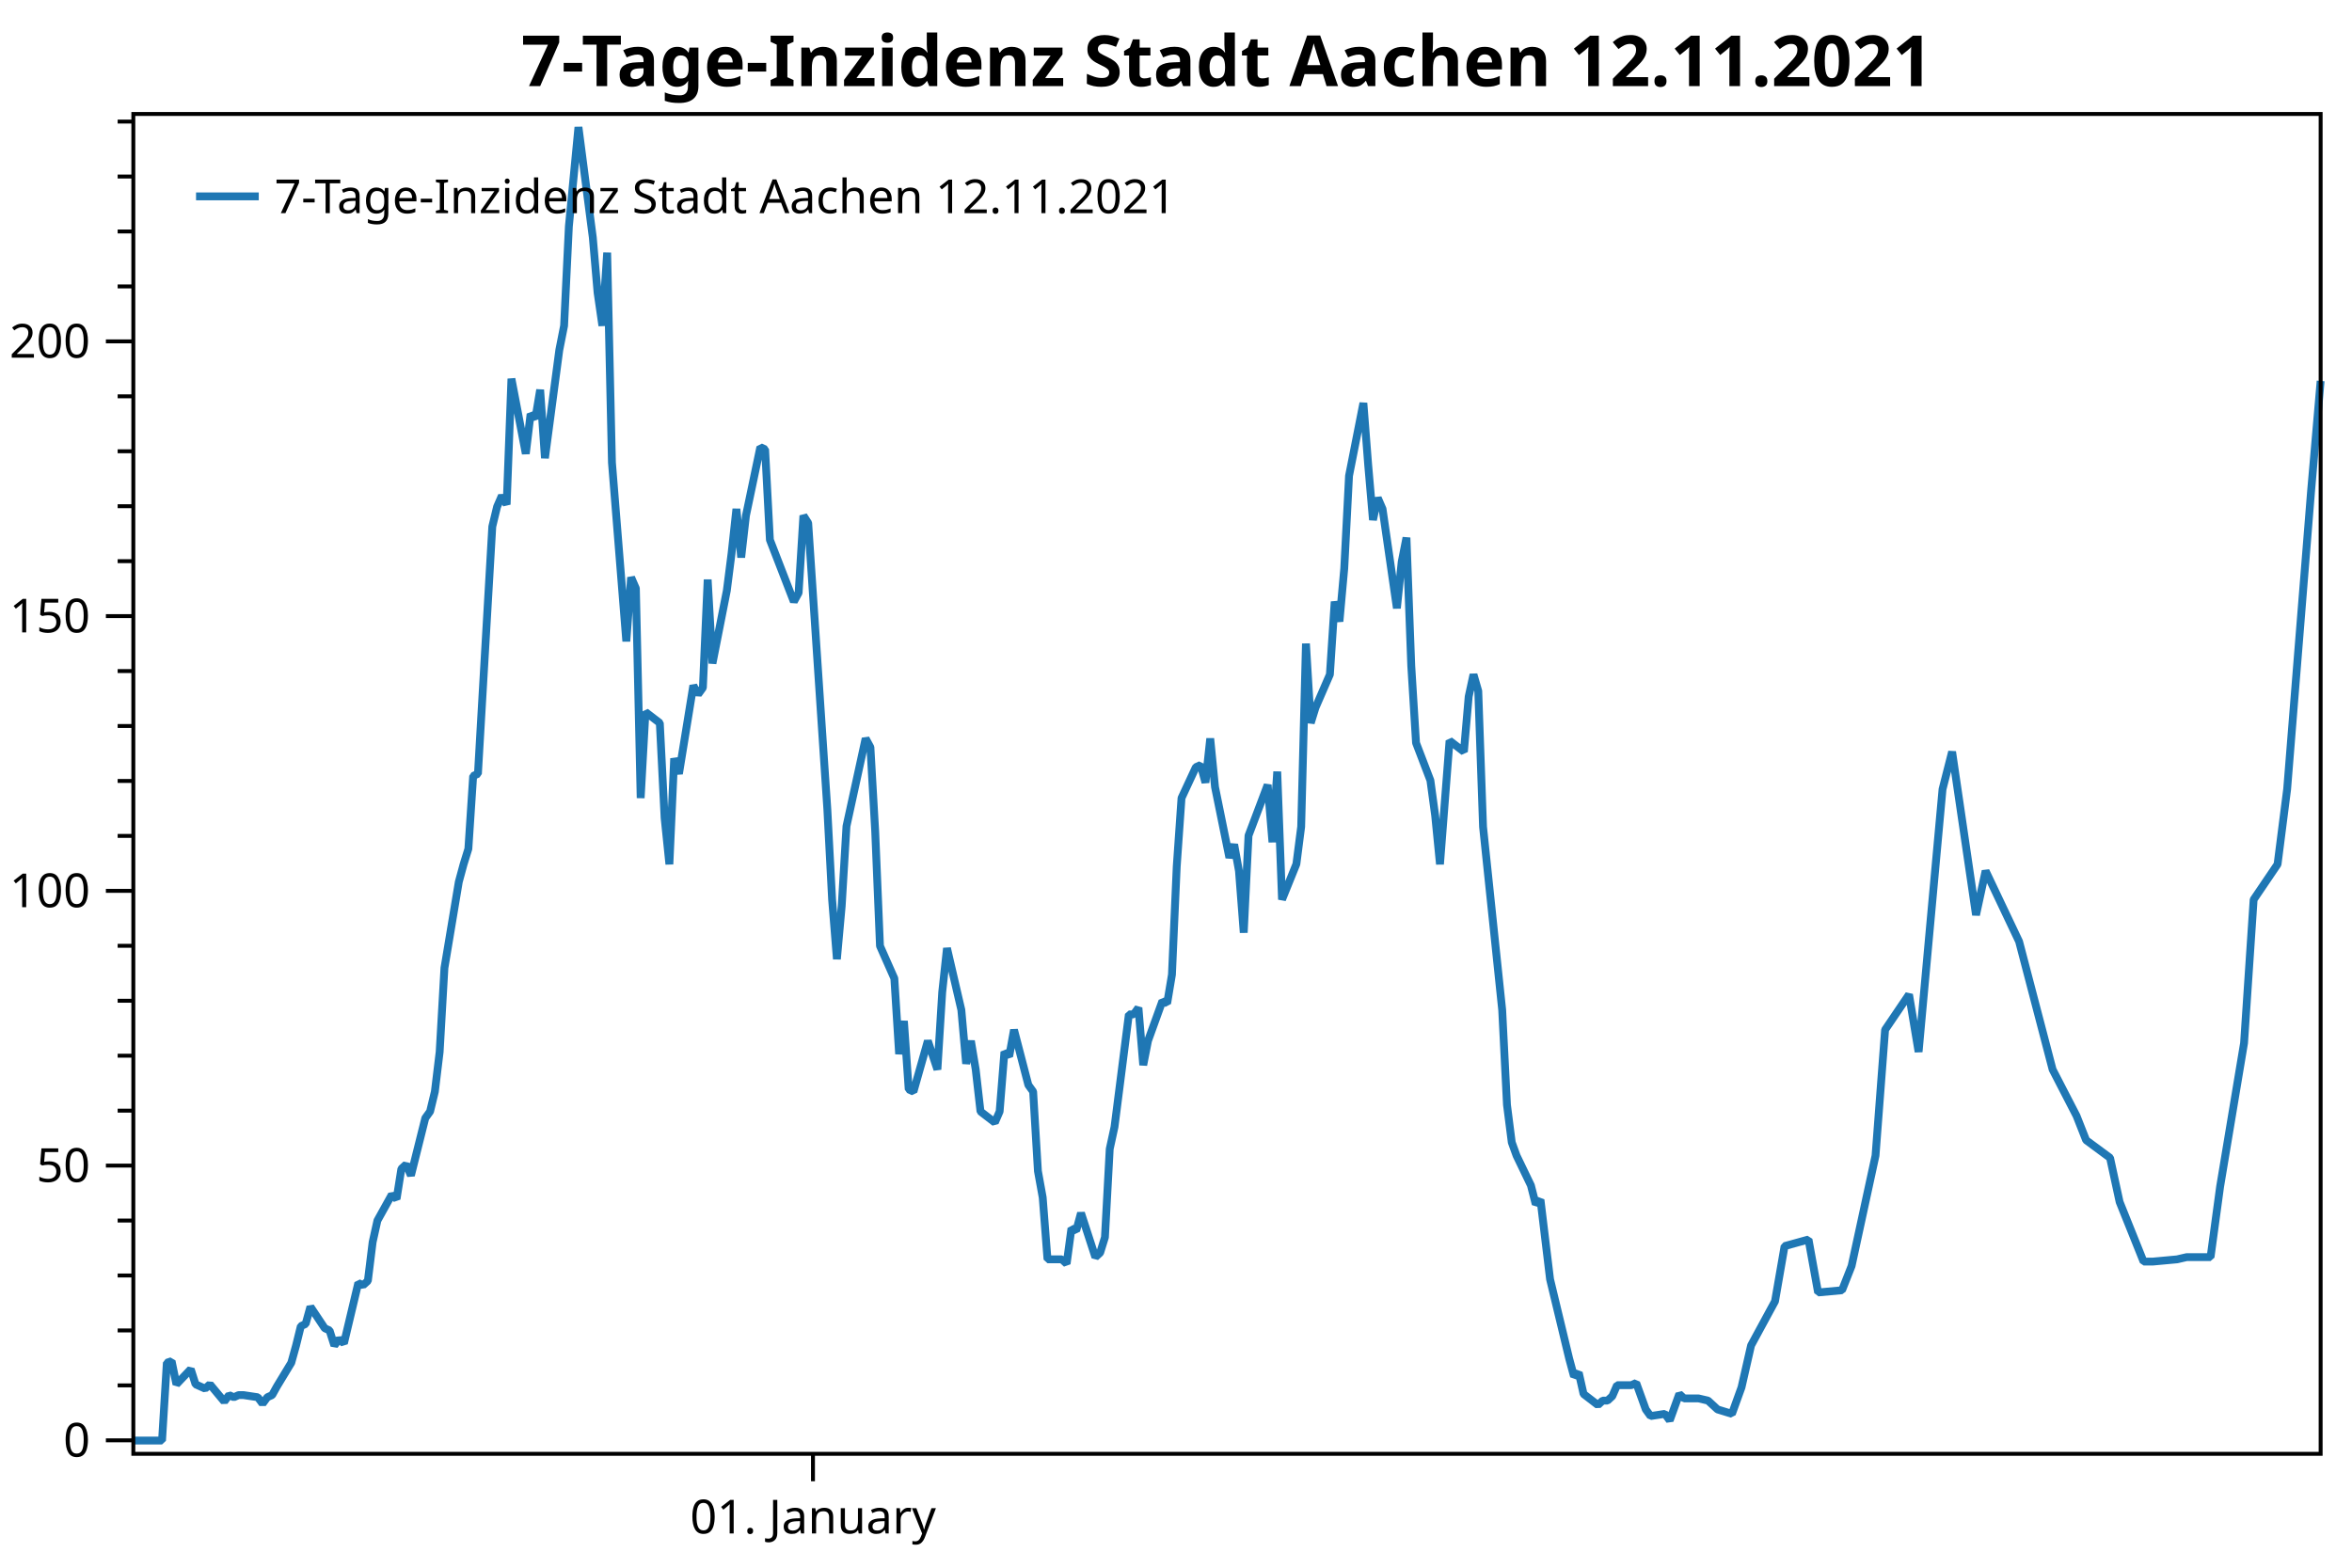
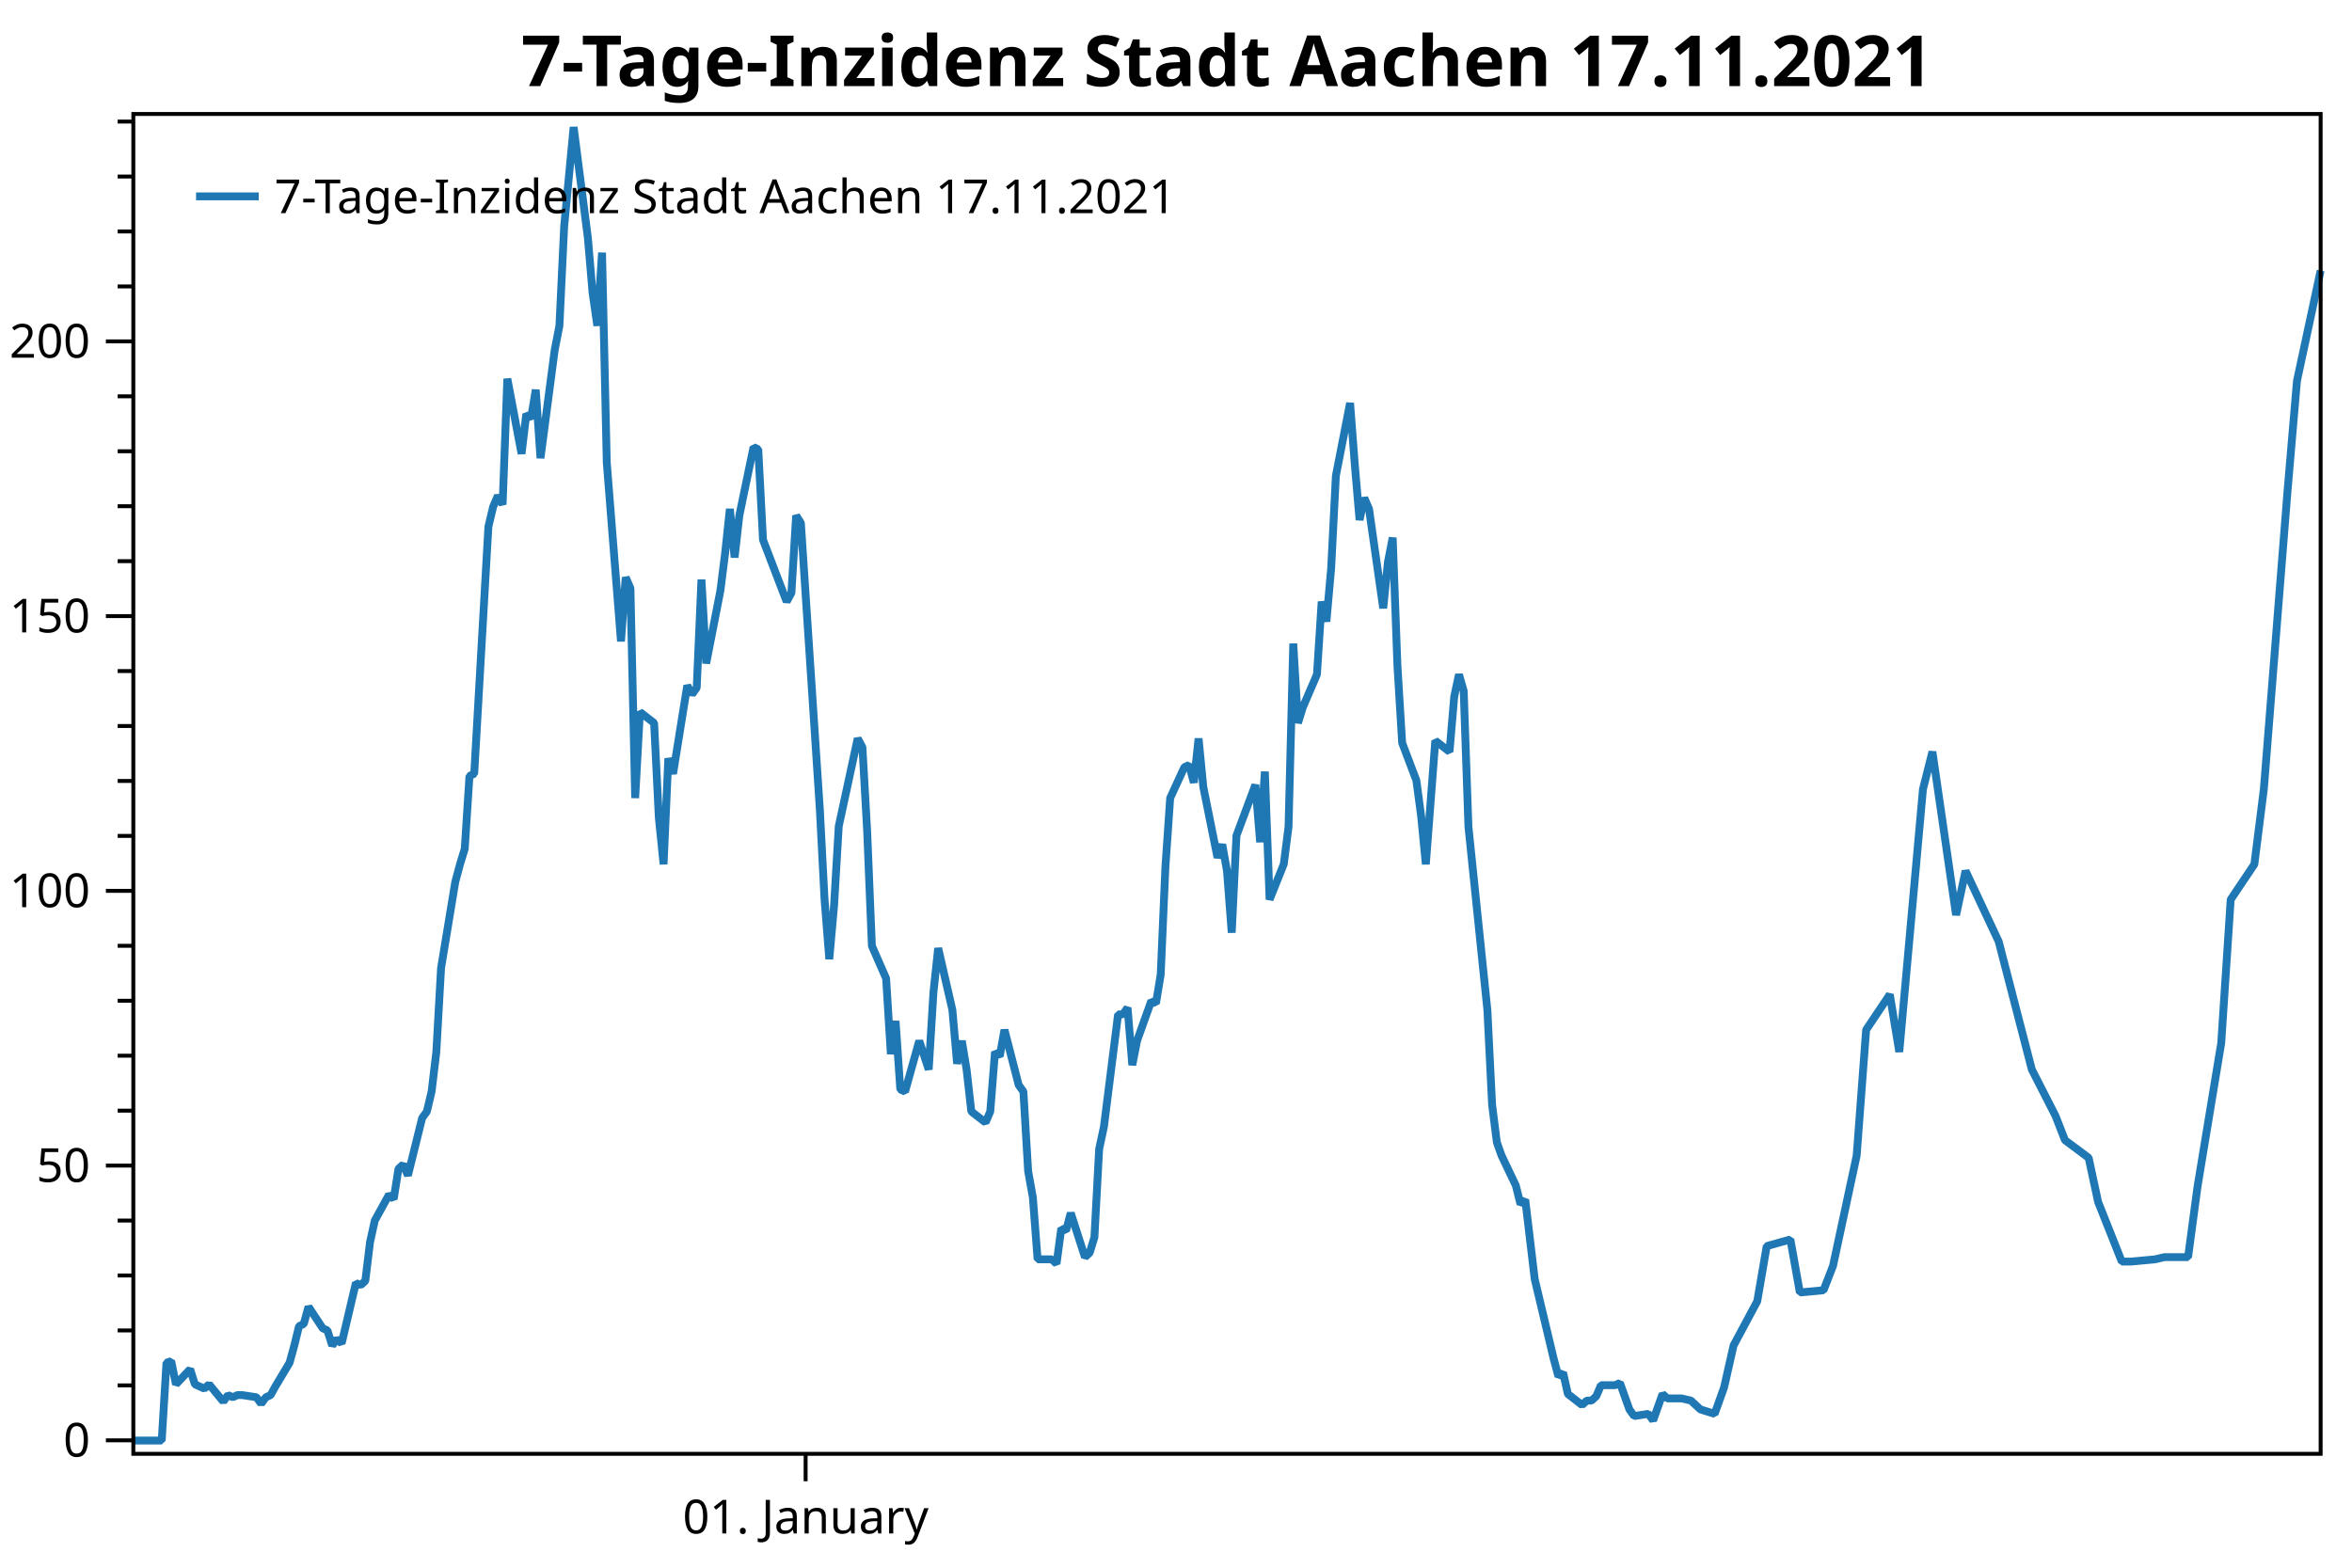
<svg xmlns="http://www.w3.org/2000/svg" width="600" height="400" version="1.1">
  <rect x="0" y="0" width="600" height="400" style="fill:rgb(255,255,255);stroke:none;" />
  <polyline points="34.012,353.485 30.012,353.485" style="fill:none;stroke:black;stroke-width:1" />
  <polyline points="34.012,339.465 30.012,339.465" style="fill:none;stroke:black;stroke-width:1" />
  <polyline points="34.012,325.445 30.012,325.445" style="fill:none;stroke:black;stroke-width:1" />
  <polyline points="34.012,311.425 30.012,311.425" style="fill:none;stroke:black;stroke-width:1" />
  <polyline points="34.012,283.384 30.012,283.384" style="fill:none;stroke:black;stroke-width:1" />
  <polyline points="34.012,269.364 30.012,269.364" style="fill:none;stroke:black;stroke-width:1" />
  <polyline points="34.012,255.344 30.012,255.344" style="fill:none;stroke:black;stroke-width:1" />
  <polyline points="34.012,241.324 30.012,241.324" style="fill:none;stroke:black;stroke-width:1" />
  <polyline points="34.012,213.283 30.012,213.283" style="fill:none;stroke:black;stroke-width:1" />
  <polyline points="34.012,199.263 30.012,199.263" style="fill:none;stroke:black;stroke-width:1" />
  <polyline points="34.012,185.243 30.012,185.243" style="fill:none;stroke:black;stroke-width:1" />
  <polyline points="34.012,171.223 30.012,171.223" style="fill:none;stroke:black;stroke-width:1" />
  <polyline points="34.012,143.182 30.012,143.182" style="fill:none;stroke:black;stroke-width:1" />
  <polyline points="34.012,129.162 30.012,129.162" style="fill:none;stroke:black;stroke-width:1" />
  <polyline points="34.012,115.142 30.012,115.142" style="fill:none;stroke:black;stroke-width:1" />
  <polyline points="34.012,101.122 30.012,101.122" style="fill:none;stroke:black;stroke-width:1" />
  <polyline points="34.012,73.081 30.012,73.081" style="fill:none;stroke:black;stroke-width:1" />
  <polyline points="34.012,59.061 30.012,59.061" style="fill:none;stroke:black;stroke-width:1" />
  <polyline points="34.012,45.041 30.012,45.041" style="fill:none;stroke:black;stroke-width:1" />
  <polyline points="34.012,31.021 30.012,31.021" style="fill:none;stroke:black;stroke-width:1" />
  <text dominant-baseline="middle" text-anchor="end" transform="translate(23.012,367.5053)" font-family="Segoe UI" font-size="12" font-weight="400" fill="black">0</text>
  <text dominant-baseline="middle" text-anchor="end" transform="translate(23.012,297.4043)" font-family="Segoe UI" font-size="12" font-weight="400" fill="black">50</text>
  <text dominant-baseline="middle" text-anchor="end" transform="translate(23.012,227.3034)" font-family="Segoe UI" font-size="12" font-weight="400" fill="black">100</text>
  <text dominant-baseline="middle" text-anchor="end" transform="translate(23.012,157.2024)" font-family="Segoe UI" font-size="12" font-weight="400" fill="black">150</text>
  <text dominant-baseline="middle" text-anchor="end" transform="translate(23.012,87.1015)" font-family="Segoe UI" font-size="12" font-weight="400" fill="black">200</text>
  <polyline points="34.012,367.505 27.012,367.505" style="fill:none;stroke:black;stroke-width:1" />
  <polyline points="34.012,297.404 27.012,297.404" style="fill:none;stroke:black;stroke-width:1" />
  <polyline points="34.012,227.303 27.012,227.303" style="fill:none;stroke:black;stroke-width:1" />
  <polyline points="34.012,157.202 27.012,157.202" style="fill:none;stroke:black;stroke-width:1" />
  <polyline points="34.012,87.102 27.012,87.102" style="fill:none;stroke:black;stroke-width:1" />
-   <text dominant-baseline="hanging" text-anchor="middle" transform="translate(207.3912,381.947)" font-family="Segoe UI" font-size="12" font-weight="400" fill="black">01. January</text>
-   <polyline points="207.391,370.947 207.391,377.947" style="fill:none;stroke:black;stroke-width:1" />
-   <polyline points="34.012,367.562 36.454,367.562 40.117,367.562 41.338,367.562 42.559,347.712 43.78,347.3 45.001,353.21 48.664,349.361 49.885,353.21 51.106,353.76 52.327,354.31 53.548,353.21 57.211,357.609 58.432,355.959 59.653,356.509 60.874,355.959 62.094,355.959 65.757,356.509 66.978,358.159 68.199,356.509 69.42,355.959 70.641,353.76 74.304,347.712 75.525,343.314 76.746,338.365 77.967,337.815 79.188,333.417 82.851,338.915 84.072,339.465 85.293,343.314 86.514,341.664 87.735,342.764 91.398,327.369 92.619,327.919 93.84,326.819 95.061,316.923 96.282,311.425 99.945,304.827 101.166,305.926 102.387,298.229 103.608,297.111 104.829,299.927 108.492,285.285 109.713,283.596 110.934,278.527 112.155,268.391 113.376,246.991 117.039,225.028 118.26,220.523 119.481,216.581 120.702,197.997 121.923,197.434 125.585,134.361 126.806,129.293 128.028,126.477 129.249,128.73 130.469,96.63 134.132,115.777 135.353,105.64 136.574,106.767 137.795,99.446 139.016,116.903 142.679,89.309 143.9,83.114 145.121,57.773 147.563,32.431 151.226,60.588 152.447,74.667 153.668,83.114 154.889,64.46 156.11,118.03 159.773,163.645 160.994,147.314 162.215,150.129 163.436,203.629 164.657,181.666 168.32,184.481 169.541,208.697 170.762,220.523 171.983,193.492 173.204,197.434 176.867,174.908 178.088,177.161 179.309,175.471 180.53,147.877 181.751,169.276 185.414,150.692 186.635,141.119 187.856,129.856 189.077,142.245 190.298,131.545 193.96,114.088 195.181,114.651 196.402,137.74 202.507,153.508 203.728,151.256 204.949,131.545 206.17,133.446 211.054,206.444 212.275,229.533 213.496,244.738 214.717,231.223 215.938,210.809 220.822,188.423 222.043,190.676 223.264,212.076 224.485,241.36 228.148,249.638 229.369,268.954 230.59,260.507 231.811,277.964 233.032,278.527 236.695,265.575 239.137,272.896 240.358,253.186 241.579,241.923 245.242,257.691 246.463,271.418 247.684,265.575 248.905,272.896 250.125,283.596 253.788,286.412 255.009,283.596 256.23,268.391 257.451,269.517 258.672,262.759 262.335,276.838 263.556,278.527 264.777,298.801 265.998,305.559 267.219,321.327 270.882,321.327 272.103,322.453 273.324,313.443 274.545,314.006 275.766,309.501 279.429,320.764 280.65,319.637 281.871,315.695 283.092,293.169 284.313,287.538 287.976,258.817 289.197,258.817 290.418,257.128 291.639,271.77 292.86,265.575 296.523,255.438 297.744,256.002 298.965,248.681 300.186,221.086 301.407,203.629 305.07,195.744 306.291,195.181 307.512,199.686 308.733,188.423 309.954,200.813 313.616,218.834 314.837,215.455 316.058,222.213 317.279,237.981 318.5,213.202 323.384,200.25 324.605,214.892 325.826,196.871 327.047,229.533 330.71,220.467 331.931,210.95 333.152,164.208 334.373,184.481 335.594,180.539 339.257,172.092 340.478,153.508 341.699,158.577 342.92,145.061 344.141,121.409 347.804,102.825 349.025,118.593 350.246,132.672 351.467,127.04 352.688,129.856 356.351,155.198 357.572,143.371 358.793,137.177 360.014,169.839 361.235,189.55 364.898,199.123 366.119,208.134 367.34,220.523 369.782,188.987 373.445,191.802 374.666,177.724 375.887,172.092 377.108,176.316 378.328,210.95 383.212,257.691 384.433,281.906 385.654,291.48 386.875,294.859 390.538,302.461 391.759,307.248 392.98,306.122 395.422,326.395 399.085,341.6 400.306,346.669 401.527,351.174 402.748,350.259 403.969,355.679 407.632,358.495 408.853,357.369 410.074,357.369 411.295,356.242 412.516,353.426 416.179,353.426 417.4,352.863 418.621,356.242 419.842,359.621 421.063,361.311 424.726,360.748 425.947,362.437 427.168,359.058 428.389,355.679 429.61,356.805 433.273,356.805 435.714,357.369 438.156,359.621 441.819,360.748 444.261,353.99 446.703,343.29 452.808,332.027 455.25,317.948 461.355,316.259 463.797,329.774 469.902,329.211 472.344,323.016 478.449,294.859 480.891,262.759 486.996,253.749 489.438,268.391 495.543,201.376 497.985,191.802 504.089,233.476 506.531,222.213 515.078,240.233 523.625,272.896 529.73,284.722 532.172,290.917 538.277,295.422 540.719,306.685 546.824,321.89 549.266,321.89 555.371,321.327 557.813,320.764 563.918,320.764 566.359,302.743 572.464,266.138 574.906,229.533 581.011,220.523 583.453,201.376 589.558,125.351 592,97.193" style="fill:none;stroke:rgb(31,119,180);stroke-width:2;stroke-linejoin:bevel" />
-   <text dominant-baseline="hanging" text-anchor="middle" transform="translate(313.006,8)" font-family="Segoe UI" font-size="18" font-weight="700" fill="black">7-Tage-Inzidenz Stadt Aachen 12.11.2021</text>
+   <text dominant-baseline="hanging" text-anchor="middle" transform="translate(205.5148,381.947)" font-family="Segoe UI" font-size="12" font-weight="400" fill="black">01. January</text>
+   <polyline points="205.515,370.947 205.515,377.947" style="fill:none;stroke:black;stroke-width:1" />
+   <polyline points="34.012,367.562 36.428,367.562 40.051,367.562 41.259,367.562 42.466,347.712 43.674,347.3 44.882,353.21 48.505,349.361 49.713,353.21 50.921,353.76 52.129,354.31 53.336,353.21 56.96,357.609 58.167,355.959 59.375,356.509 60.583,355.959 61.791,355.959 65.414,356.509 66.622,358.159 67.829,356.509 69.037,355.959 70.245,353.76 73.868,347.712 75.076,343.314 76.284,338.365 77.492,337.815 78.699,333.417 82.323,338.915 83.53,339.465 84.738,343.314 85.946,341.664 87.154,342.764 90.777,327.369 91.985,327.919 93.192,326.819 94.4,316.923 95.608,311.425 99.231,304.827 100.439,305.926 101.647,298.229 102.855,297.111 104.062,299.927 107.686,285.285 108.894,283.596 110.101,278.527 111.309,268.391 112.517,246.991 116.14,225.028 117.348,220.523 118.556,216.581 119.763,197.997 120.971,197.434 124.594,134.361 125.802,129.293 127.01,126.477 128.218,128.73 129.425,96.63 133.049,115.777 134.257,105.64 135.464,106.767 136.672,99.446 137.88,116.903 141.503,89.309 142.711,83.114 143.919,57.773 146.334,32.431 149.958,60.588 151.165,74.667 152.373,83.114 153.581,64.46 154.789,118.03 158.412,163.645 159.62,147.314 160.827,150.129 162.035,203.629 163.243,181.666 166.866,184.481 168.074,208.697 169.282,220.523 170.49,193.492 171.697,197.434 175.321,174.908 176.528,177.161 177.736,175.471 178.944,147.877 180.152,169.276 183.775,150.692 184.983,141.119 186.19,129.856 187.398,142.245 188.606,131.545 192.229,114.088 193.437,114.651 194.645,137.74 200.684,153.508 201.892,151.256 203.099,131.545 204.307,133.446 209.138,206.444 210.346,229.533 211.554,244.738 212.761,231.223 213.969,210.809 218.8,188.423 220.008,190.676 221.216,212.076 222.423,241.36 226.047,249.638 227.255,268.954 228.462,260.507 229.67,277.964 230.878,278.527 234.501,265.575 236.917,272.896 238.125,253.186 239.332,241.923 242.956,257.691 244.163,271.418 245.371,265.575 246.579,272.896 247.787,283.596 251.41,286.412 252.618,283.596 253.826,268.391 255.033,269.517 256.241,262.759 259.864,276.838 261.072,278.527 262.28,298.801 263.488,305.559 264.695,321.327 268.319,321.327 269.526,322.453 270.734,313.443 271.942,314.006 273.15,309.501 276.773,320.764 277.981,319.637 279.188,315.695 280.396,293.169 281.604,287.538 285.227,258.817 286.435,258.817 287.643,257.128 288.851,271.77 290.058,265.575 293.682,255.438 294.889,256.002 296.097,248.681 297.305,221.086 298.513,203.629 302.136,195.744 303.344,195.181 304.552,199.686 305.759,188.423 306.967,200.813 310.591,218.834 311.798,215.455 313.006,222.213 314.214,237.981 315.421,213.202 320.253,200.25 321.46,214.892 322.668,196.871 323.876,229.533 327.499,220.467 328.707,210.95 329.915,164.208 331.123,184.481 332.33,180.539 335.954,172.092 337.161,153.508 338.369,158.577 339.577,145.061 340.785,121.409 344.408,102.825 345.616,118.593 346.824,132.672 348.031,127.04 349.239,129.856 352.862,155.198 354.07,143.371 355.278,137.177 356.486,169.839 357.693,189.55 361.317,199.123 362.524,208.134 363.732,220.523 366.148,188.987 369.771,191.802 370.979,177.724 372.187,172.092 373.394,176.316 374.602,210.95 379.433,257.691 380.641,281.906 381.849,291.48 383.056,294.859 386.68,302.461 387.887,307.248 389.095,306.122 391.511,326.395 395.134,341.6 396.342,346.669 397.55,351.174 398.757,350.259 399.965,355.679 403.589,358.495 404.796,357.369 406.004,357.369 407.212,356.242 408.42,353.426 412.043,353.426 413.251,352.863 414.458,356.242 415.666,359.621 416.874,361.311 420.497,360.748 421.705,362.437 422.913,359.058 424.12,355.679 425.328,356.805 428.952,356.805 431.367,357.369 433.783,359.621 437.406,360.748 439.822,353.99 442.237,343.29 448.276,332.027 450.691,317.948 456.73,316.259 459.146,329.774 465.185,329.211 467.6,323.016 473.639,294.859 476.054,262.759 482.093,253.749 484.509,268.391 490.548,201.376 492.963,191.802 499.002,233.476 501.418,222.213 509.872,240.233 518.326,272.896 524.365,284.722 526.781,290.917 532.819,295.422 535.235,306.685 541.274,321.89 543.689,321.89 549.728,321.327 552.144,320.764 558.183,320.764 560.598,302.743 566.637,266.138 569.052,229.533 575.091,220.523 577.507,201.376 583.546,125.351 585.961,97.193 592,69.036" style="fill:none;stroke:rgb(31,119,180);stroke-width:2;stroke-linejoin:bevel" />
+   <text dominant-baseline="hanging" text-anchor="middle" transform="translate(313.006,8)" font-family="Segoe UI" font-size="18" font-weight="700" fill="black">7-Tage-Inzidenz Stadt Aachen 17.11.2021</text>
  <polygon points="34.012,29.079 592,29.079 592,370.947 34.012,370.947" style="fill:none;stroke:black;stroke-width:1" />
  <polygon points="42.012,37.08 247.014,37.08 247.014,63.133 42.012,63.133" style="fill:none;stroke:none;" />
-   <text dominant-baseline="hanging" text-anchor="start" transform="translate(70.012,45.0795)" font-family="Segoe UI" font-size="12" font-weight="400" fill="black">7-Tage-Inzidenz Stadt Aachen 12.11.2021</text>
+   <text dominant-baseline="hanging" text-anchor="start" transform="translate(70.012,45.0795)" font-family="Segoe UI" font-size="12" font-weight="400" fill="black">7-Tage-Inzidenz Stadt Aachen 17.11.2021</text>
  <polyline points="50.012,50.106 66.012,50.106" style="fill:none;stroke:rgb(31,119,180);stroke-width:2" />
</svg>
